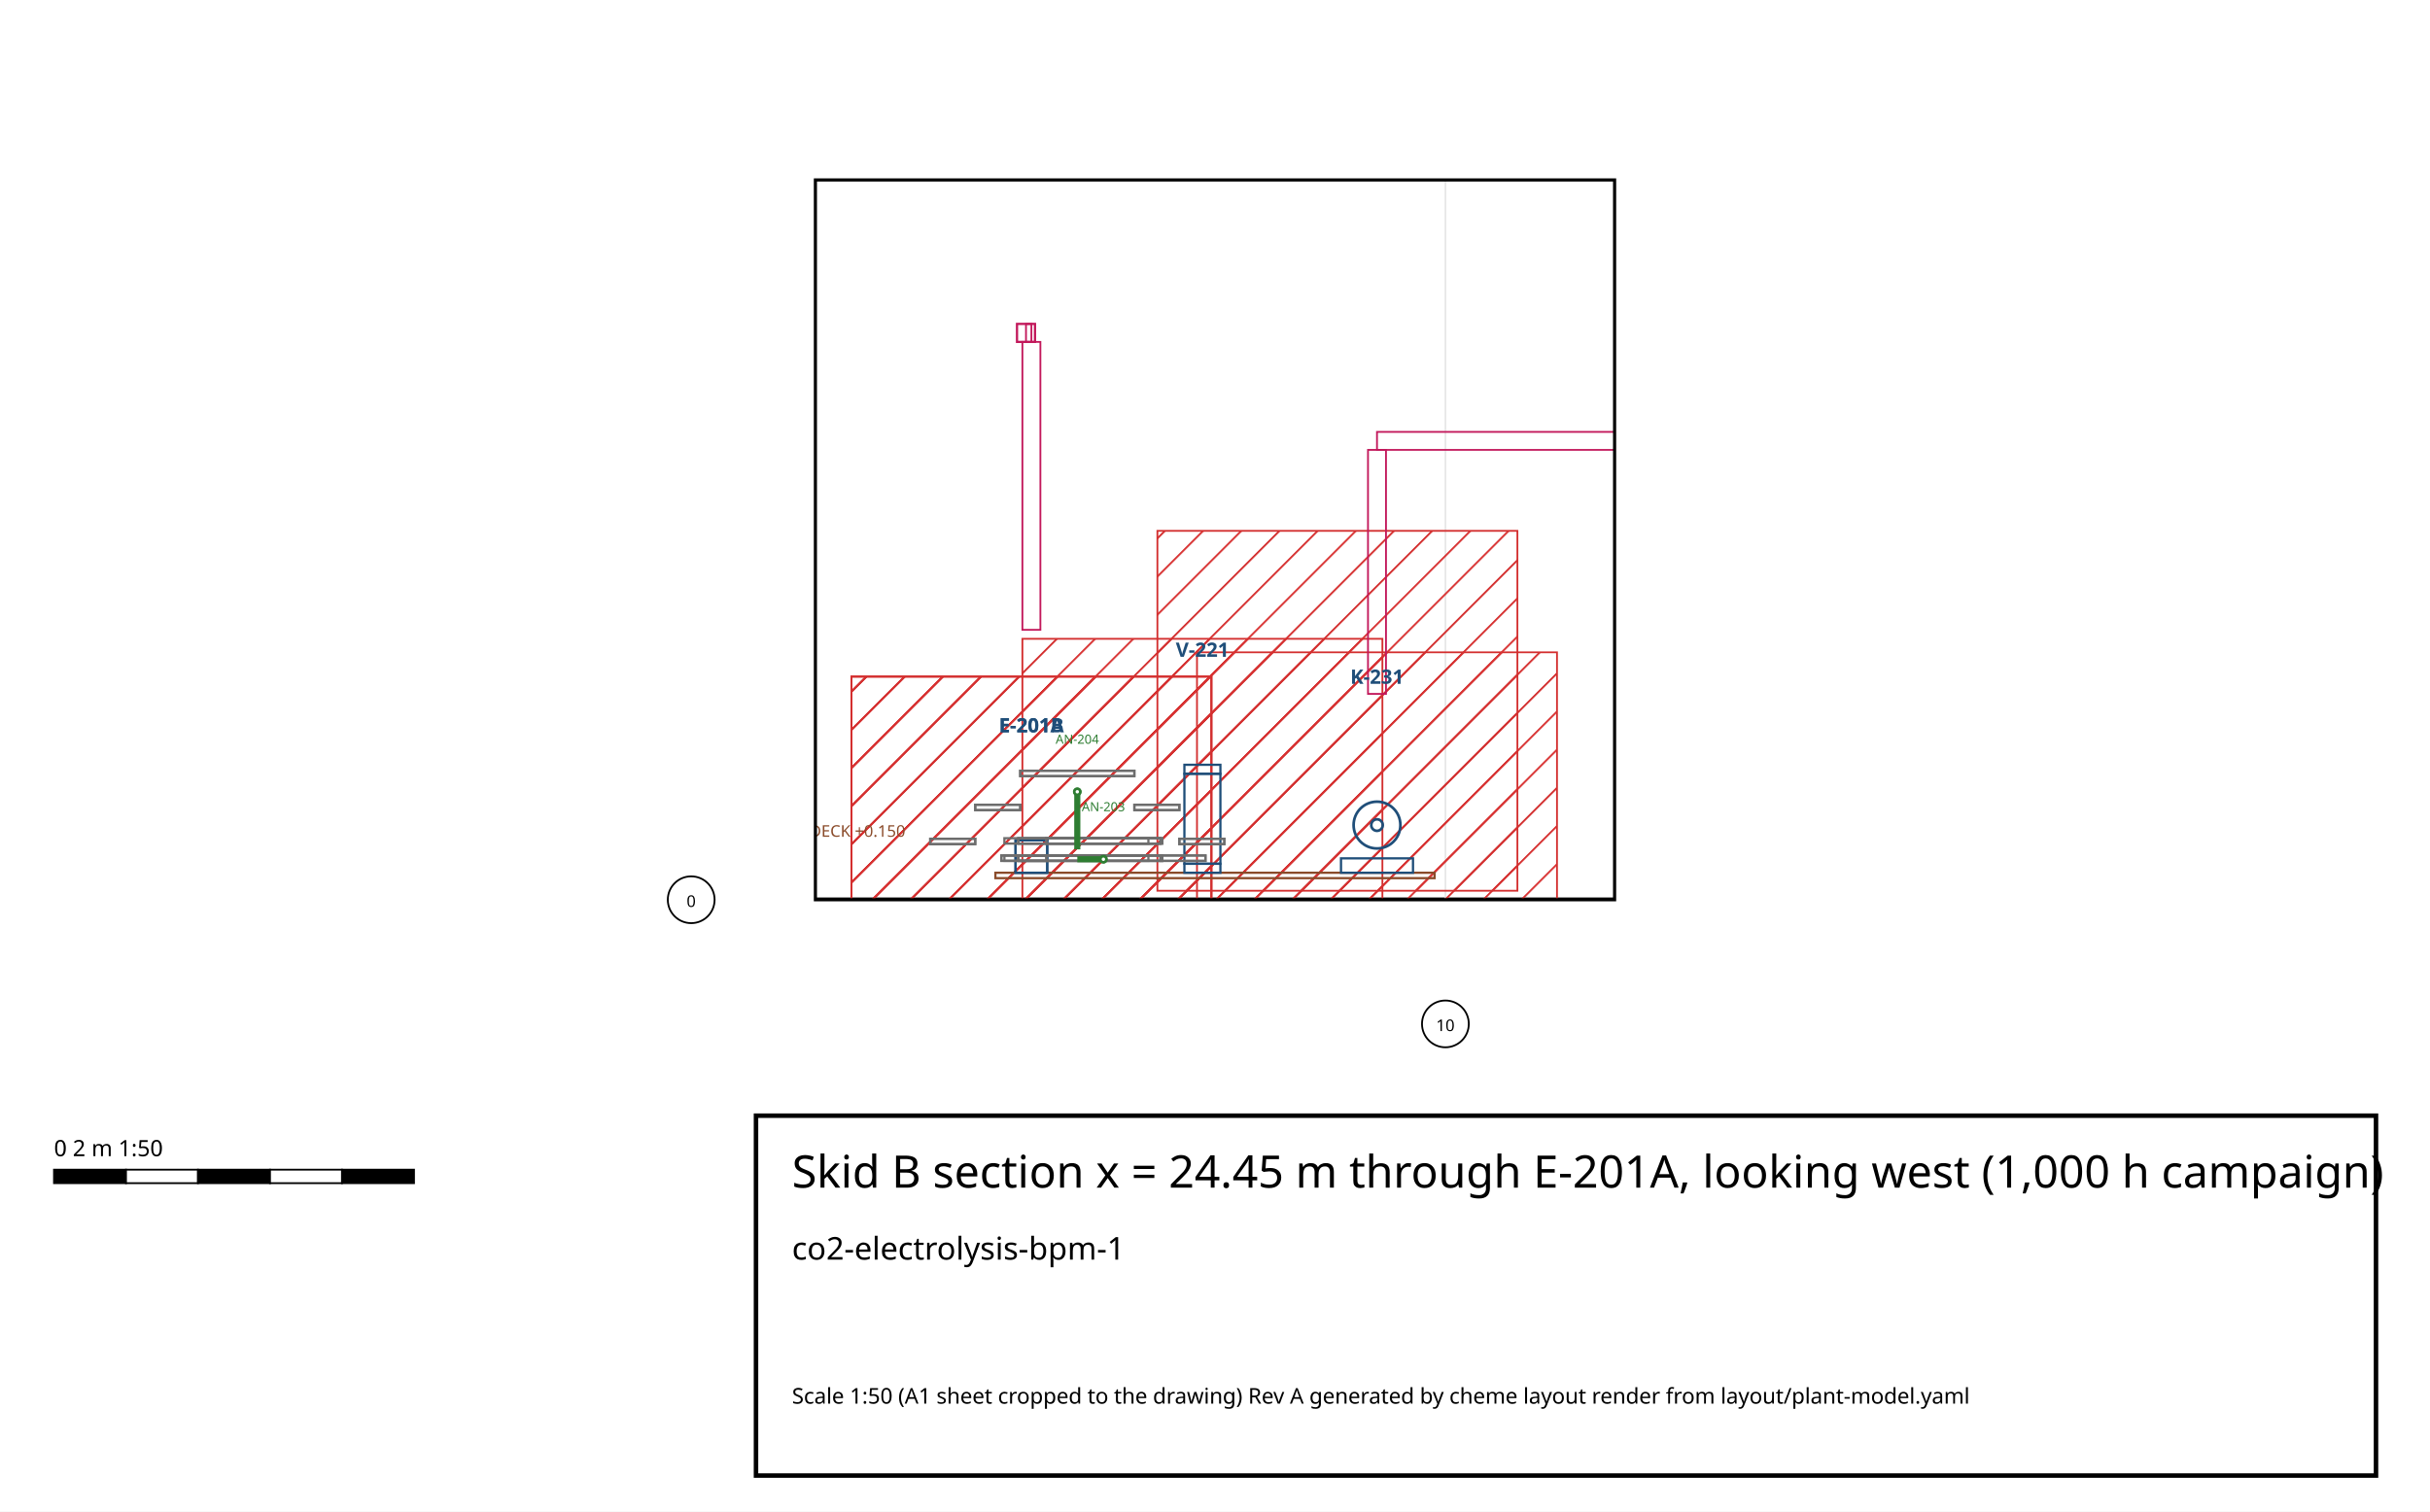
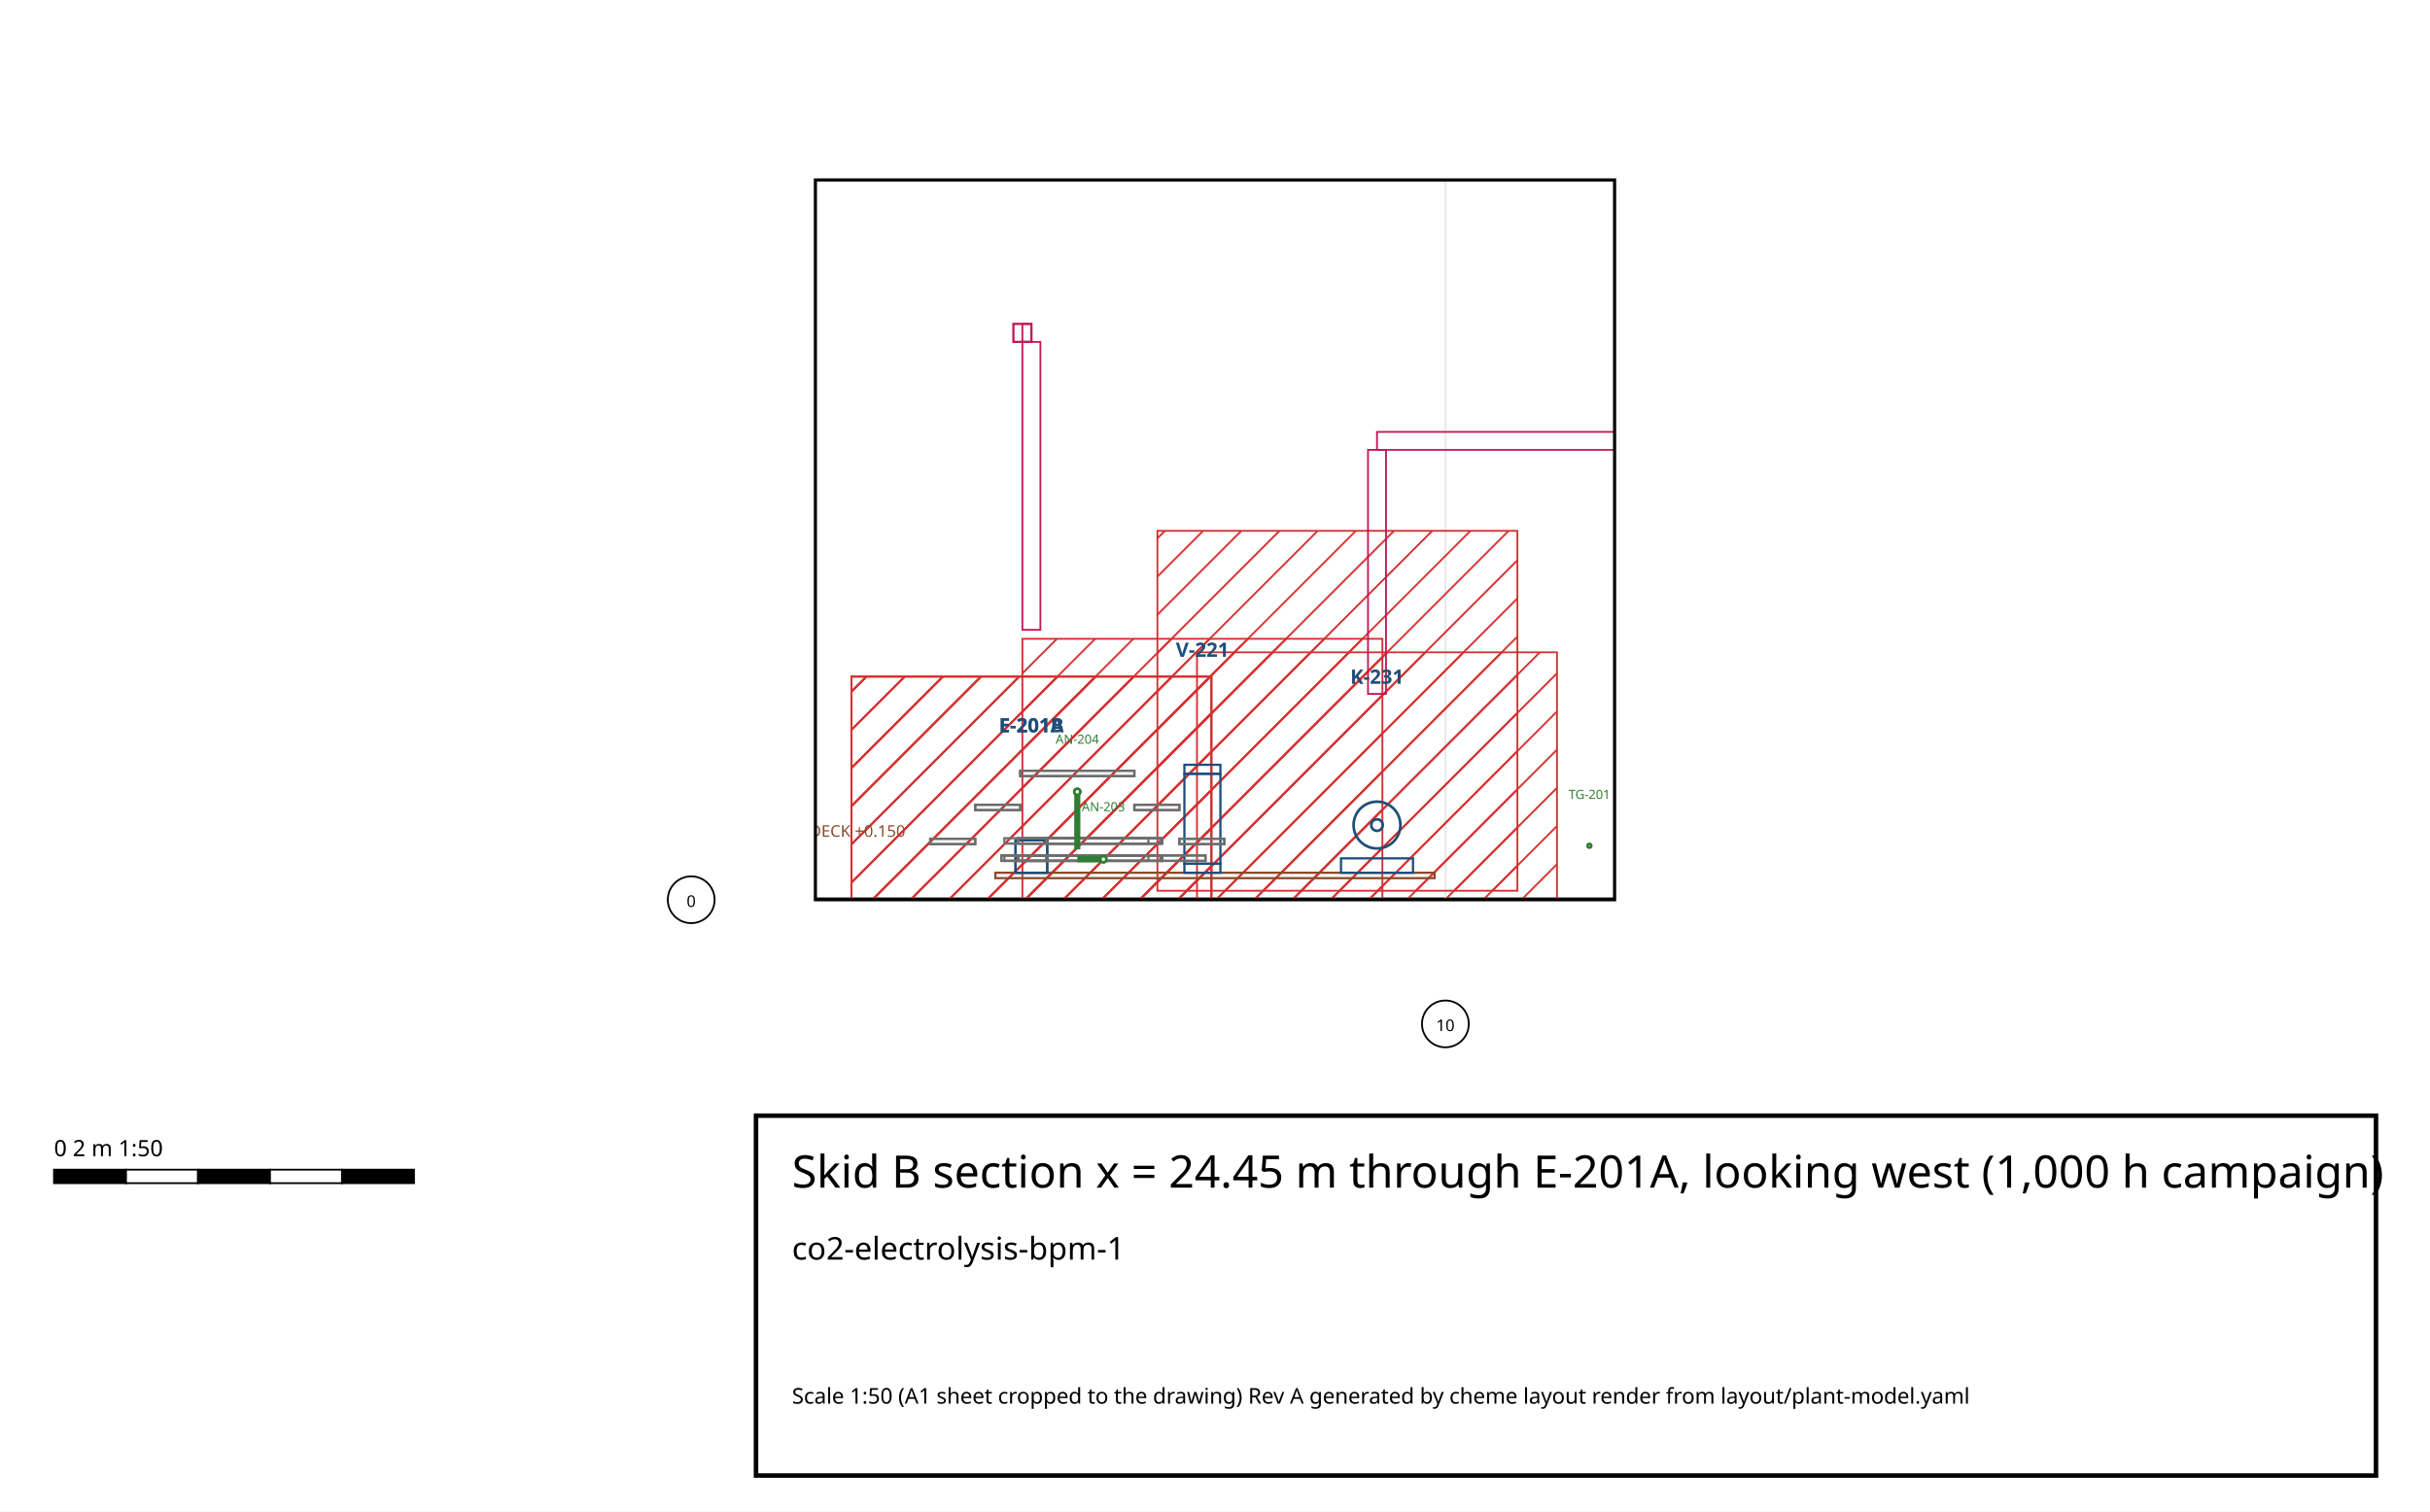
<svg xmlns="http://www.w3.org/2000/svg" width="270.00" height="168.00" viewBox="285.50 222.00 270.00 168.00">
  <defs>
    <pattern id="hatch-hazardous" width="3" height="3" patternUnits="userSpaceOnUse" patternTransform="rotate(45)">
      <line x1="0" y1="0" x2="0" y2="3" stroke="#d32f2f" stroke-width="0.4" />
    </pattern>
    <pattern id="hatch-oxygen_enriched" width="3" height="3" patternUnits="userSpaceOnUse" patternTransform="rotate(45)">
      <line x1="0" y1="0" x2="0" y2="3" stroke="#1976d2" stroke-width="0.4" />
    </pattern>
    <pattern id="hatch-oxygen_deficient" width="3" height="3" patternUnits="userSpaceOnUse" patternTransform="rotate(45)">
      <line x1="0" y1="0" x2="0" y2="3" stroke="#7b1fa2" stroke-width="0.4" />
    </pattern>
    <pattern id="hatch-keep_clear" width="3" height="3" patternUnits="userSpaceOnUse" patternTransform="rotate(45)">
      <line x1="0" y1="0" x2="0" y2="3" stroke="#ef6c00" stroke-width="0.4" />
    </pattern>
    <pattern id="hatch-laydown" width="3" height="3" patternUnits="userSpaceOnUse" patternTransform="rotate(45)">
      <line x1="0" y1="0" x2="0" y2="3" stroke="#8d6e63" stroke-width="0.4" />
    </pattern>
    <pattern id="hatch-maintenance" width="3" height="3" patternUnits="userSpaceOnUse" patternTransform="rotate(45)">
      <line x1="0" y1="0" x2="0" y2="3" stroke="#f9a825" stroke-width="0.4" />
    </pattern>
    <pattern id="hatch-escape" width="3" height="3" patternUnits="userSpaceOnUse" patternTransform="rotate(45)">
      <line x1="0" y1="0" x2="0" y2="3" stroke="#2e7d32" stroke-width="0.4" />
    </pattern>
    <clipPath id="area">
      <rect x="376.10" y="242.00" width="88.80" height="80.00" />
    </clipPath>
  </defs>
  <rect x="285.50" y="222.00" width="270.00" height="168.00" fill="#ffffff" />
  <g id="drawing" clip-path="url(#area)">
    <g id="grid">
      <polyline points="376.10,322.00 464.90,322.00" fill="none" stroke="#000" stroke-width="0.50" stroke-linecap="butt" id="grade" />
      <line x1="446.10" y1="322.00" x2="446.10" y2="242.00" stroke="#e0e0e0" stroke-width="0.15" />
      <line x1="376.10" y1="322.00" x2="464.90" y2="322.00" stroke="#e0e0e0" stroke-width="0.15" />
    </g>
    <g id="areas" />
    <g id="zones">
      <polygon points="380.10,337.20 420.10,337.20 420.10,297.20 380.10,297.20" fill="url(#hatch-hazardous)" stroke="#d32f2f" stroke-width="0.2" id="zone-Z-HAZ-B-0" />
      <polygon points="380.10,337.20 420.10,337.20 420.10,297.20 380.10,297.20" fill="url(#hatch-hazardous)" stroke="#d32f2f" stroke-width="0.2" id="zone-Z-HAZ-B-1" />
      <polygon points="380.10,337.20 420.10,337.20 420.10,297.20 380.10,297.20" fill="url(#hatch-hazardous)" stroke="#d32f2f" stroke-width="0.2" id="zone-Z-HAZ-B-2" />
      <polygon points="399.10,333.00 439.10,333.00 439.10,293.00 399.10,293.00" fill="url(#hatch-hazardous)" stroke="#d32f2f" stroke-width="0.2" id="zone-Z-HAZ-B-4" />
      <polygon points="418.50,334.50 458.50,334.50 458.50,294.50 418.50,294.50" fill="url(#hatch-hazardous)" stroke="#d32f2f" stroke-width="0.2" id="zone-Z-HAZ-B-5" />
      <polygon points="414.10,321.00 454.10,321.00 454.10,281.00 414.10,281.00" fill="url(#hatch-hazardous)" stroke="#d32f2f" stroke-width="0.2" id="zone-Z-HAZ-B-6" />
      <polygon points="246.10,322.00 376.10,322.00 376.10,316.00 246.10,316.00" fill="url(#hatch-crane_pad)" stroke="#ef6c00" stroke-width="0.2" id="zone-CP-B-0" />
    </g>
    <g id="roads" />
    <g id="buildings" />
    <g id="racks" />
    <g id="structures">
      <polyline points="396.10,320.40 396.10,320.40" fill="none" stroke="#8a4b2a" stroke-width="2.80" stroke-linecap="butt" />
      <polyline points="444.90,320.40 444.90,320.40" fill="none" stroke="#8a4b2a" stroke-width="2.80" stroke-linecap="butt" />
      <polygon points="396.10,319.60 444.90,319.60 444.90,319.00 396.10,319.00" fill="none" stroke="#8a4b2a" stroke-width="0.25" />
      <polyline points="396.10,297.00 396.10,297.00" fill="none" stroke="#8a4b2a" stroke-width="1.00" stroke-linecap="butt" />
      <polyline points="444.90,297.00 444.90,297.00" fill="none" stroke="#8a4b2a" stroke-width="1.00" stroke-linecap="butt" />
    </g>
    <g id="equipment">
      <g id="equipment-E-201A">
        <polygon points="398.34,319.00 401.86,319.00 401.86,315.40 398.34,315.40" fill="none" stroke="#1f4e79" stroke-width="0.25" />
      </g>
      <g id="equipment-E-201B">
        <polygon points="398.34,319.00 401.86,319.00 401.86,315.40 398.34,315.40" fill="none" stroke="#1f4e79" stroke-width="0.25" />
      </g>
      <g id="equipment-V-221">
        <polygon points="417.10,319.00 421.10,319.00 421.10,318.00 417.10,318.00" fill="none" stroke="#1f4e79" stroke-width="0.25" />
        <polygon points="417.10,318.00 421.10,318.00 421.10,308.00 417.10,308.00" fill="none" stroke="#1f4e79" stroke-width="0.25" />
        <polygon points="417.10,308.00 421.10,308.00 421.10,307.00 417.10,307.00" fill="none" stroke="#1f4e79" stroke-width="0.25" />
      </g>
      <g id="equipment-K-231">
        <polygon points="434.50,319.00 442.50,319.00 442.50,317.40 434.50,317.40" fill="none" stroke="#1f4e79" stroke-width="0.25" />
        <circle cx="438.50" cy="313.70" r="2.60" fill="none" stroke="#1f4e79" stroke-width="0.3" />
        <circle cx="438.50" cy="313.70" r="0.64" fill="none" stroke="#1f4e79" stroke-width="0.3" />
      </g>
    </g>
    <g id="platforms">
      <polygon points="398.64,315.76 414.64,315.76 414.64,315.16 398.64,315.16" fill="none" stroke="#6d6d6d" stroke-width="0.25" />
      <polygon points="398.64,317.68 414.64,317.68 414.64,317.08 398.64,317.08" fill="none" stroke="#6d6d6d" stroke-width="0.25" />
      <polygon points="398.64,317.68 414.64,317.68 414.64,317.08 398.64,317.08" fill="none" stroke="#6d6d6d" stroke-width="0.25" />
      <polygon points="398.64,315.76 414.64,315.76 414.64,315.16 398.64,315.16" fill="none" stroke="#6d6d6d" stroke-width="0.25" />
      <polygon points="398.64,317.68 414.64,317.68 414.64,317.08 398.64,317.08" fill="none" stroke="#6d6d6d" stroke-width="0.25" />
      <polygon points="398.64,317.68 414.64,317.68 414.64,317.08 398.64,317.08" fill="none" stroke="#6d6d6d" stroke-width="0.25" />
      <polygon points="397.10,315.76 413.10,315.76 413.10,315.16 397.10,315.16" fill="none" stroke="#6d6d6d" stroke-width="0.25" />
      <polygon points="397.10,317.68 413.10,317.68 413.10,317.08 397.10,317.08" fill="none" stroke="#6d6d6d" stroke-width="0.25" />
      <polygon points="401.76,315.76 414.44,315.76 414.44,315.16 401.76,315.16" fill="none" stroke="#6d6d6d" stroke-width="0.25" />
      <polygon points="396.76,317.68 401.76,317.68 401.76,317.08 396.76,317.08" fill="none" stroke="#6d6d6d" stroke-width="0.25" />
      <polygon points="414.44,317.68 419.44,317.68 419.44,317.08 414.44,317.08" fill="none" stroke="#6d6d6d" stroke-width="0.25" />
      <polygon points="401.76,315.76 414.44,315.76 414.44,315.16 401.76,315.16" fill="none" stroke="#6d6d6d" stroke-width="0.25" />
      <polygon points="396.76,317.68 401.76,317.68 401.76,317.08 396.76,317.08" fill="none" stroke="#6d6d6d" stroke-width="0.25" />
      <polygon points="414.44,317.68 419.44,317.68 419.44,317.08 414.44,317.08" fill="none" stroke="#6d6d6d" stroke-width="0.25" />
      <polygon points="398.86,308.26 411.54,308.26 411.54,307.66 398.86,307.66" fill="none" stroke="#6d6d6d" stroke-width="0.25" />
      <polygon points="416.54,315.82 421.54,315.82 421.54,315.22 416.54,315.22" fill="none" stroke="#6d6d6d" stroke-width="0.25" />
      <polygon points="411.54,312.04 416.54,312.04 416.54,311.44 411.54,311.44" fill="none" stroke="#6d6d6d" stroke-width="0.25" />
      <polygon points="388.86,315.82 393.86,315.82 393.86,315.22 388.86,315.22" fill="none" stroke="#6d6d6d" stroke-width="0.25" />
      <polygon points="393.86,312.04 398.86,312.04 398.86,311.44 393.86,311.44" fill="none" stroke="#6d6d6d" stroke-width="0.25" />
      <polygon points="398.86,308.26 411.54,308.26 411.54,307.66 398.86,307.66" fill="none" stroke="#6d6d6d" stroke-width="0.25" />
      <polygon points="416.54,315.82 421.54,315.82 421.54,315.22 416.54,315.22" fill="none" stroke="#6d6d6d" stroke-width="0.25" />
      <polygon points="411.54,312.04 416.54,312.04 416.54,311.44 411.54,311.44" fill="none" stroke="#6d6d6d" stroke-width="0.25" />
      <polygon points="388.86,315.82 393.86,315.82 393.86,315.22 388.86,315.22" fill="none" stroke="#6d6d6d" stroke-width="0.25" />
      <polygon points="393.86,312.04 398.86,312.04 398.86,311.44 393.86,311.44" fill="none" stroke="#6d6d6d" stroke-width="0.25" />
    </g>
    <g id="pipes">
      <g id="pipe-P-02/Line_AN203A_S1" data-line="AN-203A">
        <polyline points="408.10,317.50 405.20,317.50" fill="none" stroke="#2e7d32" stroke-width="0.68" stroke-linecap="butt" />
      </g>
      <g id="pipe-P-02/Line_AN203_S1" data-line="AN-203">
        <circle cx="408.10" cy="317.50" r="0.34" fill="none" stroke="#2e7d32" stroke-width="0.25" />
      </g>
      <g id="pipe-P-02/Line_AN203_S2" data-line="AN-203">
        <circle cx="408.10" cy="317.50" r="0.34" fill="#fff" stroke="#2e7d32" stroke-width="0.3" />
      </g>
      <g id="pipe-P-02/Line_AN204A_S1" data-line="AN-204A">
        <polyline points="405.20,316.40 405.20,310.00" fill="none" stroke="#2e7d32" stroke-width="0.68" stroke-linecap="butt" />
      </g>
      <g id="pipe-P-02/Line_AN204_S3" data-line="AN-204">
        <circle cx="405.20" cy="310.00" r="0.34" fill="none" stroke="#2e7d32" stroke-width="0.25" />
      </g>
      <g id="pipe-P-02/Line_AN204_S4" data-line="AN-204">
        <circle cx="405.20" cy="310.00" r="0.34" fill="#fff" stroke="#2e7d32" stroke-width="0.3" />
      </g>
+       <g id="pipe-P-02/Line_TG201_S1" data-line="TG-201">
+         <circle cx="462.10" cy="316.00" r="0.21" fill="#fff" stroke="#2e7d32" stroke-width="0.3" />
+       </g>
    </g>
    <g id="trays">
      <g id="tray-PT-PR-1-8" data-system="power">
        <polygon points="521.10,257.00 523.10,257.00 523.10,255.00 521.10,255.00" fill="none" stroke="#c2185b" stroke-width="0.2" />
      </g>
      <g id="tray-PT-PR-1-9" data-system="power">
        <polygon points="521.10,257.00 523.10,257.00 523.10,255.00 521.10,255.00" fill="none" stroke="#c2185b" stroke-width="0.25" />
      </g>
      <g id="tray-IT-PR-1-2" data-system="instrument">
        <polygon points="509.10,257.00 511.10,257.00 511.10,255.00 509.10,255.00" fill="none" stroke="#1565c0" stroke-width="0.25" />
      </g>
      <g id="tray-PT-M-K-231" data-system="power">
        <polygon points="521.10,272.00 523.10,272.00 523.10,257.00 521.10,257.00" fill="none" stroke="#c2185b" stroke-width="0.2" />
        <polygon points="438.50,272.00 522.10,272.00 522.10,270.00 438.50,270.00" fill="none" stroke="#c2185b" stroke-width="0.2" />
        <polygon points="437.50,299.12 439.50,299.12 439.50,272.00 437.50,272.00" fill="none" stroke="#c2185b" stroke-width="0.2" />
      </g>
      <g id="tray-PT-DC-E201A" data-system="power">
-         <polygon points="398.50,260.00 400.50,260.00 400.50,258.00 398.50,258.00" fill="none" stroke="#c2185b" stroke-width="0.25" />
-         <polygon points="399.50,260.00 400.10,260.00 400.10,258.00 399.50,258.00" fill="none" stroke="#c2185b" stroke-width="0.2" />
+         <polygon points="398.10,260.00 400.10,260.00 400.10,258.00 398.10,258.00" fill="none" stroke="#c2185b" stroke-width="0.25" />
+         <polygon points="399.10,260.00 400.10,260.00 400.10,258.00 399.10,258.00" fill="none" stroke="#c2185b" stroke-width="0.2" />
        <polygon points="399.10,292.00 401.10,292.00 401.10,260.00 399.10,260.00" fill="none" stroke="#c2185b" stroke-width="0.2" />
      </g>
    </g>
    <g id="ducts" />
    <g id="inline" />
    <g id="labels">
      <text x="516.10" y="252.00" font-size="1.8" font-family="sans-serif" text-anchor="start" fill="#7a5c3e">PR-1 +3.200</text>
      <text x="386.10" y="315.00" font-size="1.8" font-family="sans-serif" text-anchor="end" fill="#8a4b2a">DECK +0.150</text>
      <text x="400.10" y="303.40" font-size="2.2" font-family="sans-serif" text-anchor="middle" fill="#1f4e79" font-weight="bold">E-201A</text>
      <text x="400.10" y="303.40" font-size="2.2" font-family="sans-serif" text-anchor="middle" fill="#1f4e79" font-weight="bold">E-201B</text>
      <text x="419.10" y="295.00" font-size="2.2" font-family="sans-serif" text-anchor="middle" fill="#1f4e79" font-weight="bold">V-221</text>
      <text x="438.50" y="298.00" font-size="2.2" font-family="sans-serif" text-anchor="middle" fill="#1f4e79" font-weight="bold">K-231</text>
      <text x="408.10" y="312.16" font-size="1.4" font-family="sans-serif" text-anchor="middle" fill="#2e7d32">AN-203</text>
      <text x="405.20" y="304.66" font-size="1.4" font-family="sans-serif" text-anchor="middle" fill="#2e7d32">AN-204</text>
+       <text x="462.10" y="310.79" font-size="1.4" font-family="sans-serif" text-anchor="middle" fill="#2e7d32">TG-201</text>
    </g>
  </g>
  <rect x="376.10" y="242.00" width="88.80" height="80.00" fill="none" stroke="#000" stroke-width="0.35" />
  <g class="bubble" transform="translate(0.00,9.80)">
    <circle cx="446.10" cy="326.00" r="2.6" fill="#fff" stroke="#000" stroke-width="0.2" />
    <text x="446.10" y="326.80" font-size="1.8" font-family="sans-serif" text-anchor="middle">10</text>
  </g>
  <g class="bubble" transform="translate(-9.80,0.00)">
    <circle cx="372.10" cy="322.00" r="2.6" fill="#fff" stroke="#000" stroke-width="0.2" />
    <text x="372.10" y="322.80" font-size="1.8" font-family="sans-serif" text-anchor="middle">0</text>
  </g>
  <g id="scale-bar" transform="translate(276.50,-188.00)">
    <rect x="15.00" y="540.00" width="8.00" height="1.5" fill="#000" stroke="#000" stroke-width="0.2" />
    <rect x="23.00" y="540.00" width="8.00" height="1.5" fill="#fff" stroke="#000" stroke-width="0.2" />
    <rect x="31.00" y="540.00" width="8.00" height="1.5" fill="#000" stroke="#000" stroke-width="0.2" />
    <rect x="39.00" y="540.00" width="8.00" height="1.5" fill="#fff" stroke="#000" stroke-width="0.2" />
    <rect x="47.00" y="540.00" width="8.00" height="1.5" fill="#000" stroke="#000" stroke-width="0.2" />
    <text x="15.00" y="538.50" font-size="2.5" font-family="sans-serif">0      2 m    1:50</text>
  </g>
  <g id="title-block" transform="translate(-281.50,-198.00)">
    <rect x="651.0" y="544.0" width="180" height="40.0" fill="#fff" stroke="#000" stroke-width="0.5" />
    <text x="655.0" y="552.0" font-size="5" font-family="sans-serif">Skid B section x = 24.45 m through E-201A, looking west (1,000 h campaign)</text>
    <text x="655.0" y="560.0" font-size="3.5" font-family="sans-serif">co2-electrolysis-bpm-1</text>
    <text x="655.0" y="568.0" font-size="2.8" font-family="sans-serif" />
    <text x="655.0" y="576.0" font-size="2.4" font-family="sans-serif">Scale 1:50 (A1 sheet cropped to the drawing)   Rev A   generated by cheme layout render from layout/plant-model.yaml</text>
  </g>
</svg>
